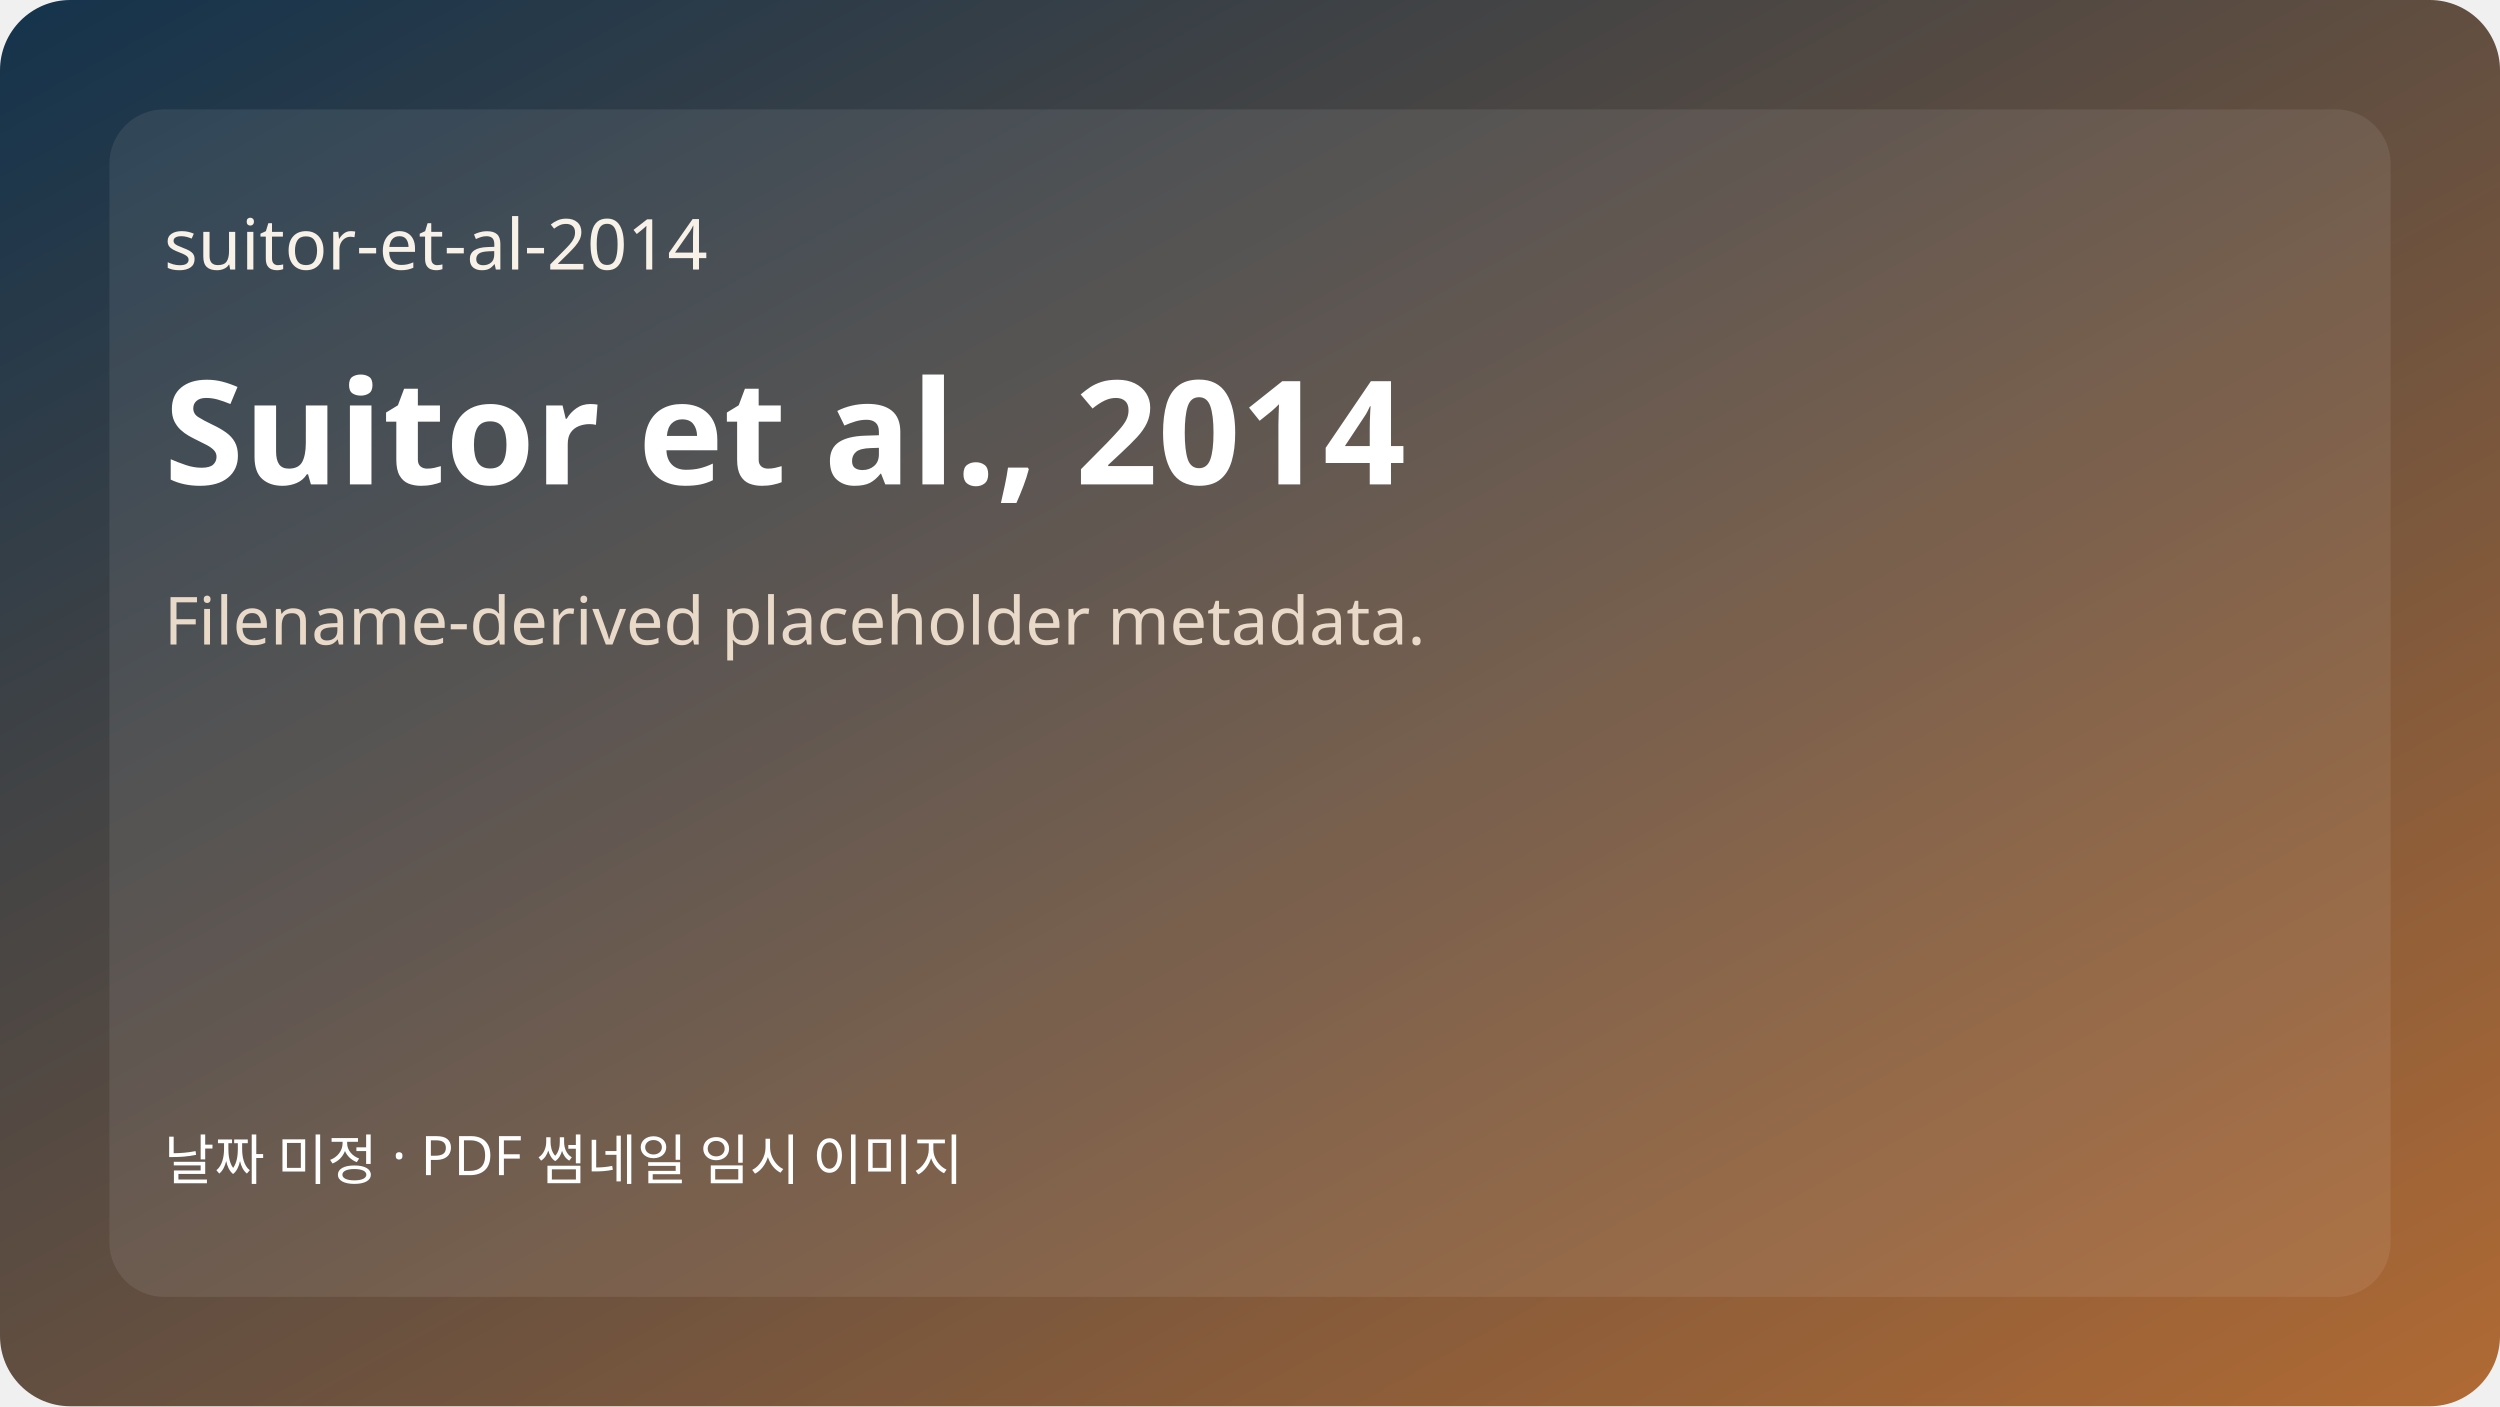
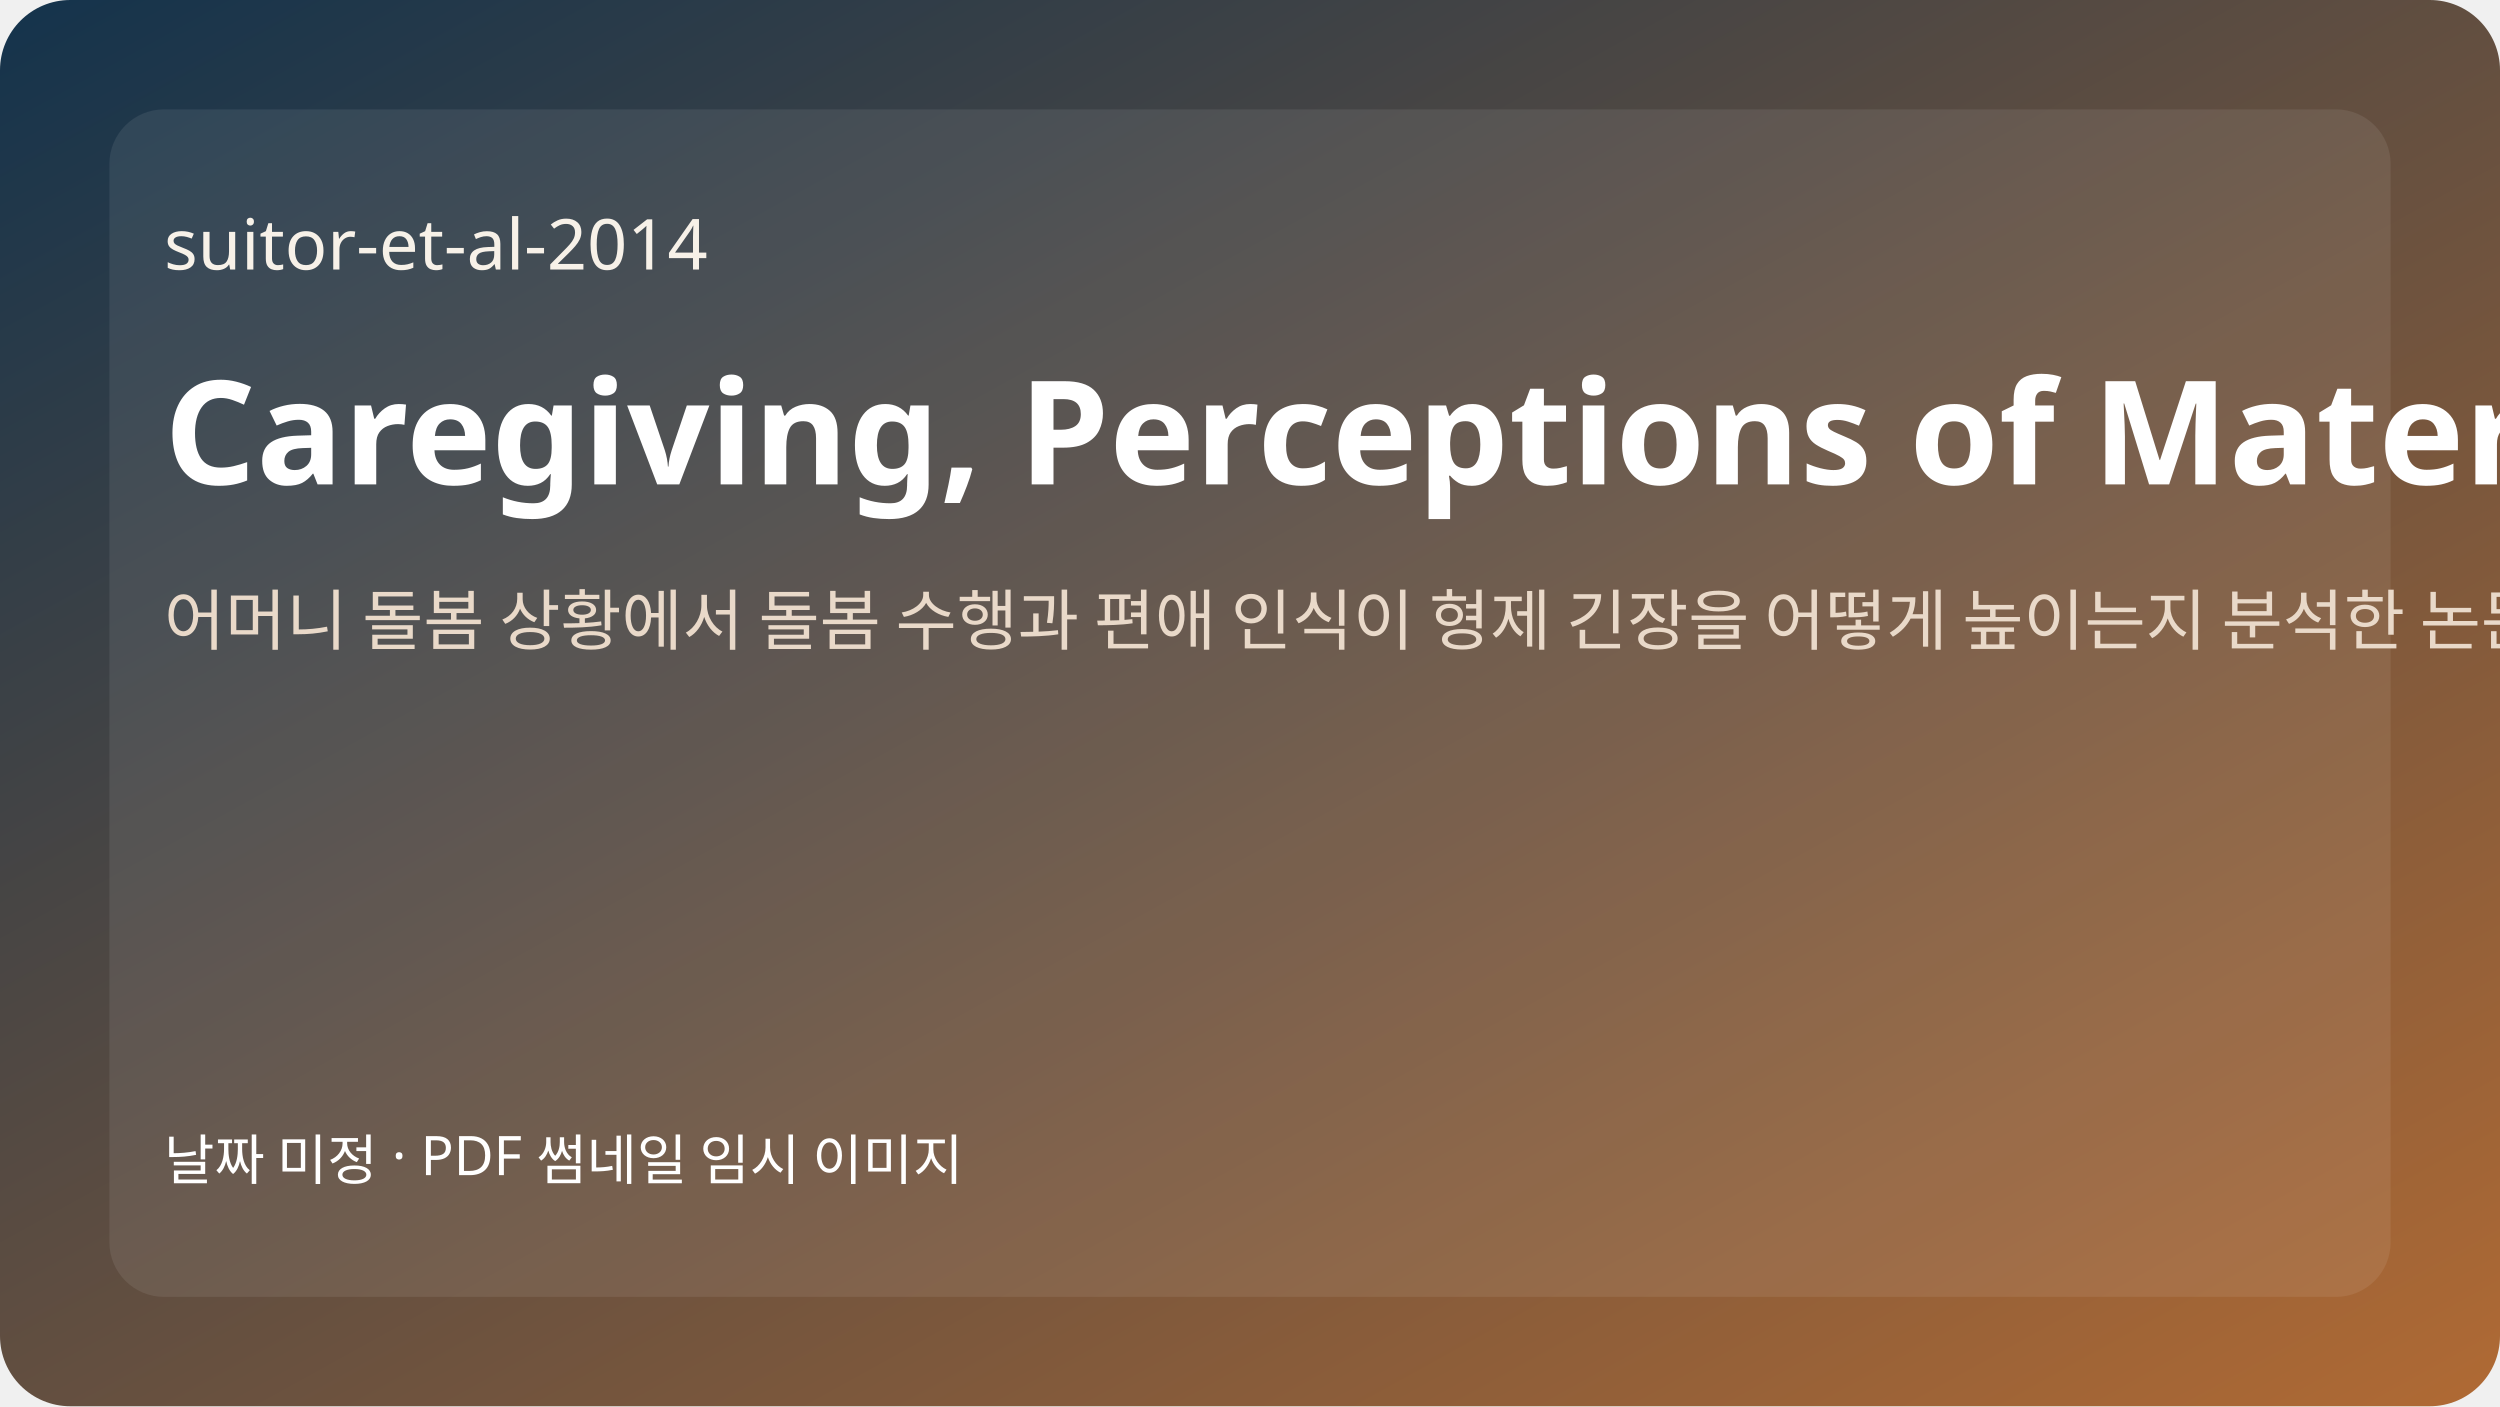
<svg xmlns="http://www.w3.org/2000/svg" width="1280" height="720" viewBox="0 0 1280 720">
  <defs>
    <linearGradient id="bg" x1="0" y1="0" x2="1" y2="1">
      <stop offset="0%" stop-color="#14334c" />
      <stop offset="100%" stop-color="#b06a34" />
    </linearGradient>
  </defs>
  <rect width="1280" height="720" fill="url(#bg)" rx="36" />
  <rect x="56" y="56" width="1168" height="608" fill="rgba(255,255,255,0.08)" rx="28" />
  <text x="84" y="138" fill="#f7f1e8" font-size="36" font-family="'Segoe UI', 'Noto Sans KR', sans-serif">suitor-et-al-2014</text>
-   <text x="84" y="248" fill="#ffffff" font-size="74" font-weight="700" font-family="'Segoe UI', 'Noto Sans KR', sans-serif">Suitor et al., 2014</text>
-   <text x="84" y="330" fill="#e9d9c9" font-size="34" font-family="'Segoe UI', 'Noto Sans KR', sans-serif">Filename-derived placeholder metadata.</text>
+   <text x="84" y="248" fill="#ffffff" font-size="74" font-weight="700" font-family="'Segoe UI', 'Noto Sans KR', sans-serif">Caregiving, Perceptions of Maternal Favoritism, and Tension Among Siblings</text>
+   <text x="84" y="330" fill="#e9d9c9" font-size="34" font-family="'Segoe UI', 'Noto Sans KR', sans-serif">어머니 돌봄 상황에서 돌봄 수행과 편애 인식이 형제 긴장을 어떻게 높이는지 분석한 논문이다.</text>
  <text x="84" y="604" fill="#ffffff" font-size="28" font-family="'Segoe UI', 'Noto Sans KR', sans-serif">날짜 미정 · PDF 썸네일 임시 이미지</text>
</svg>
